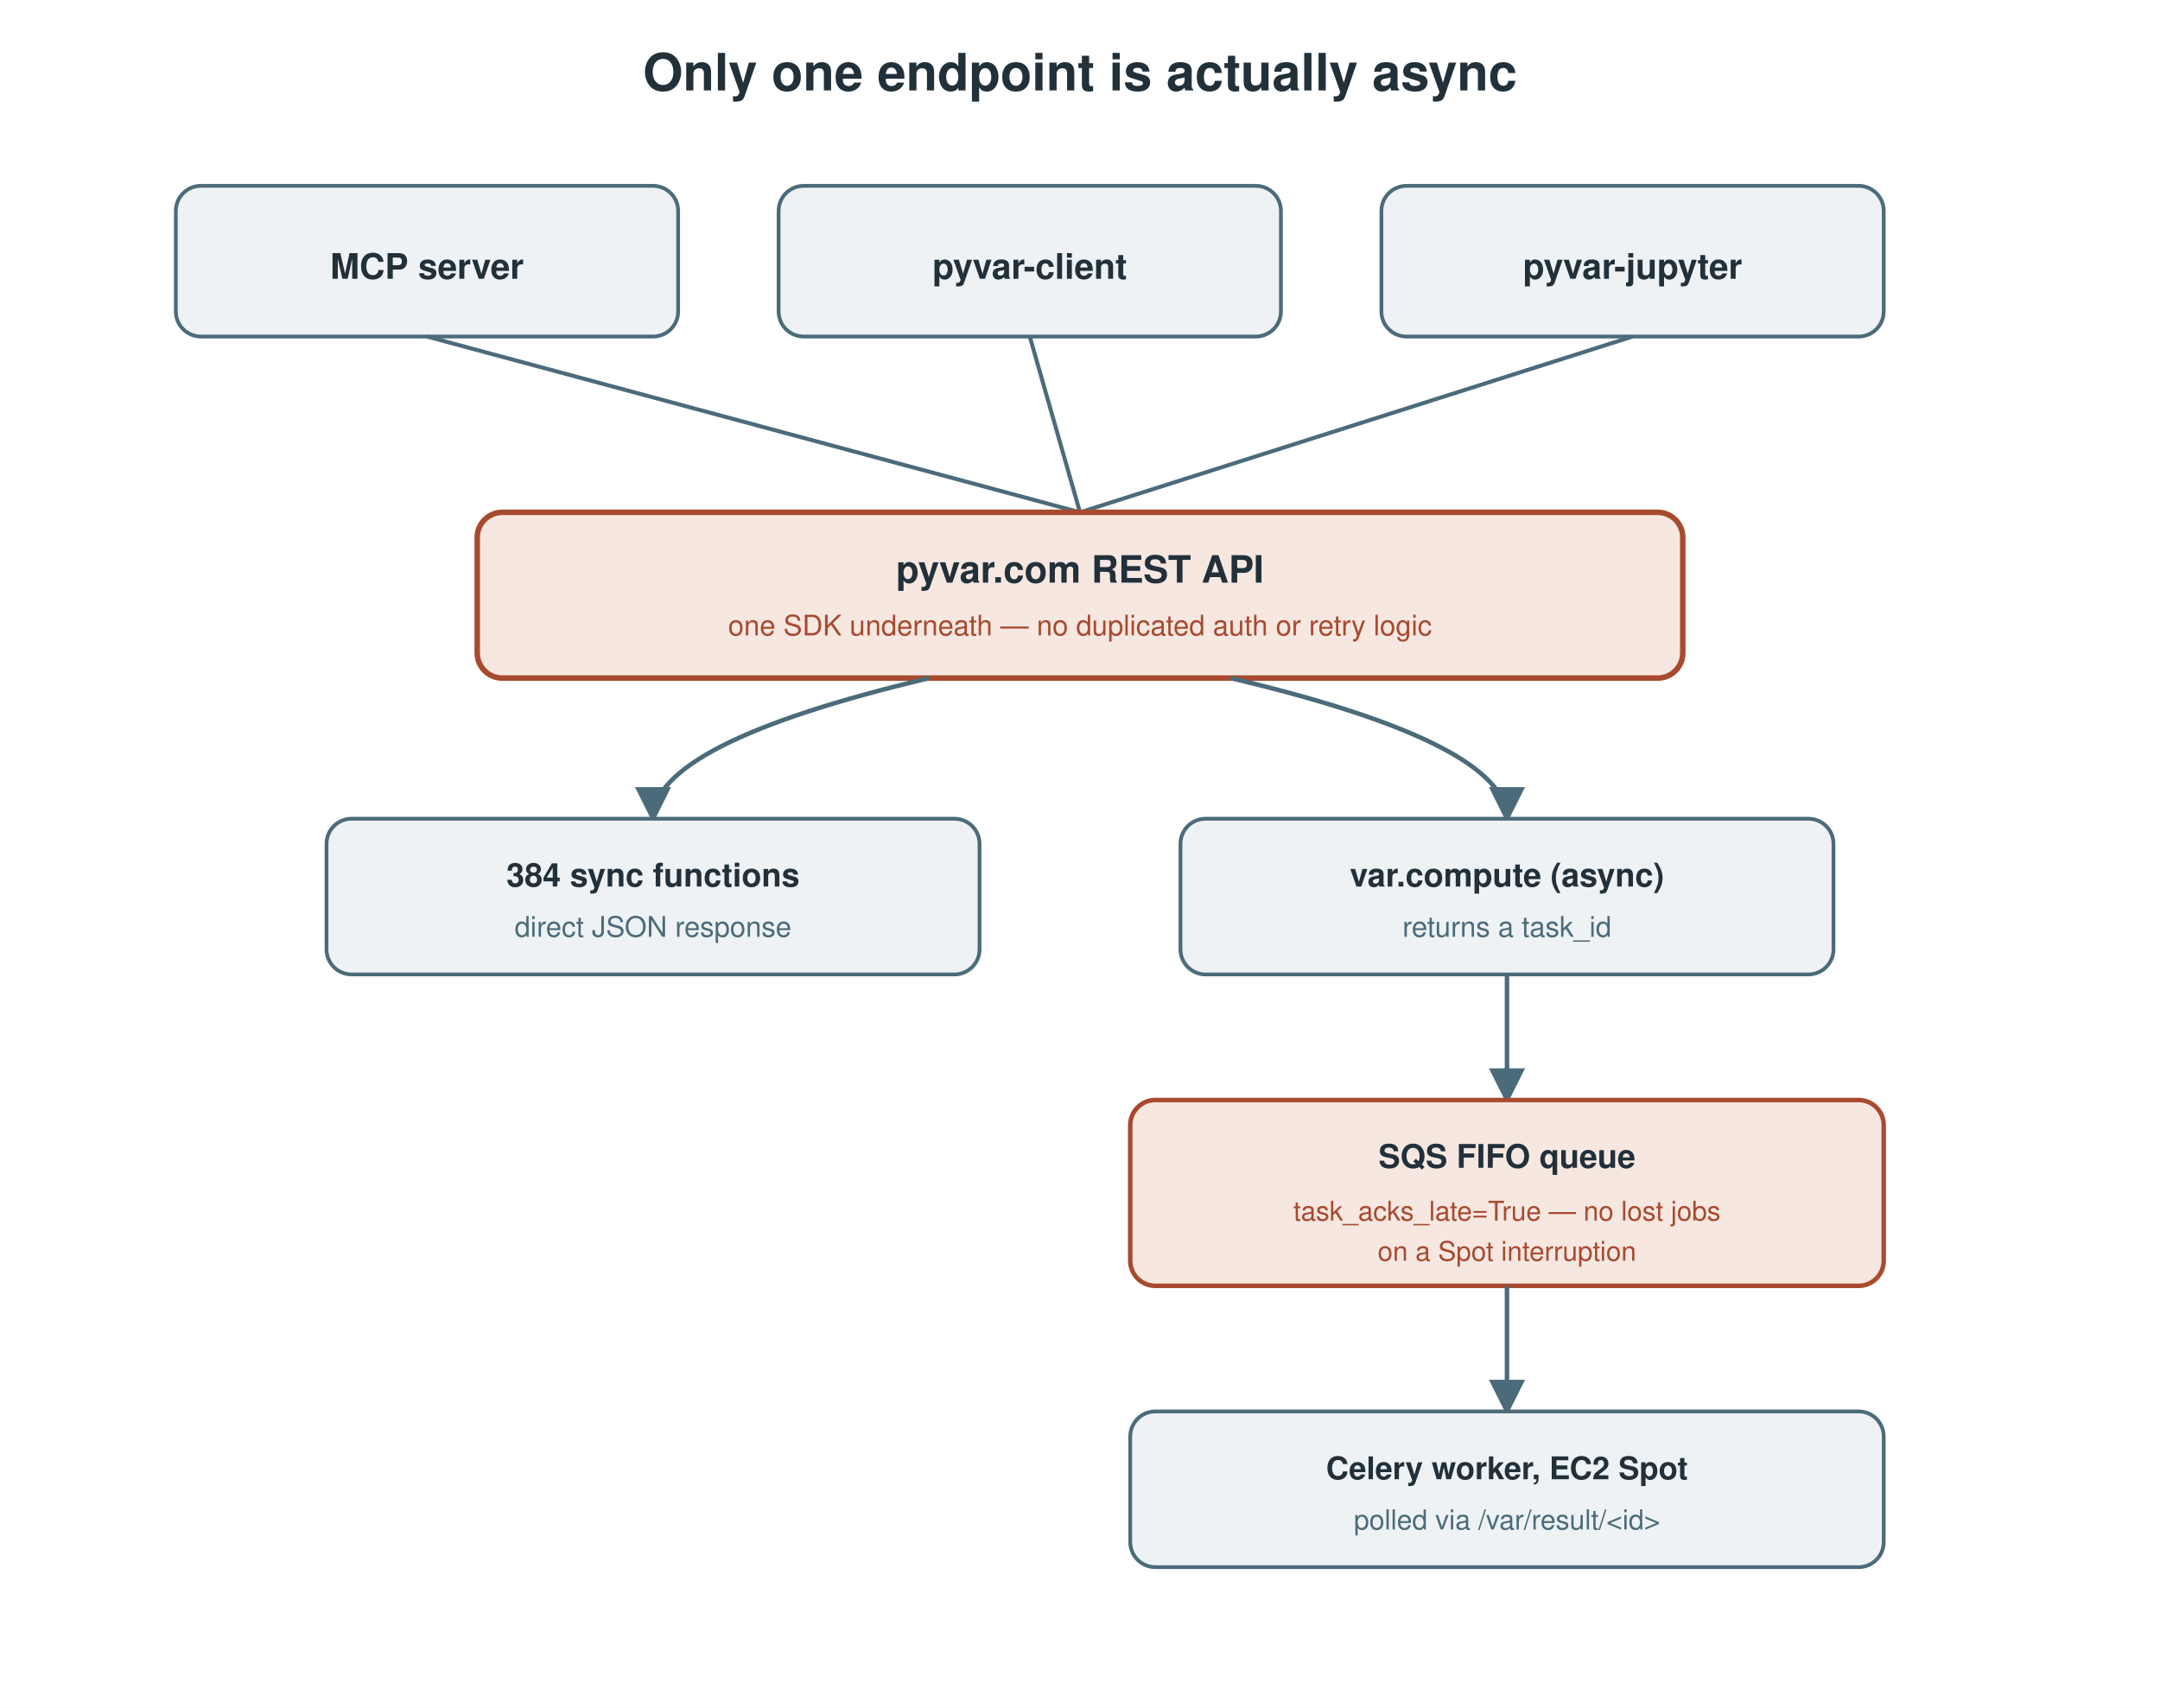
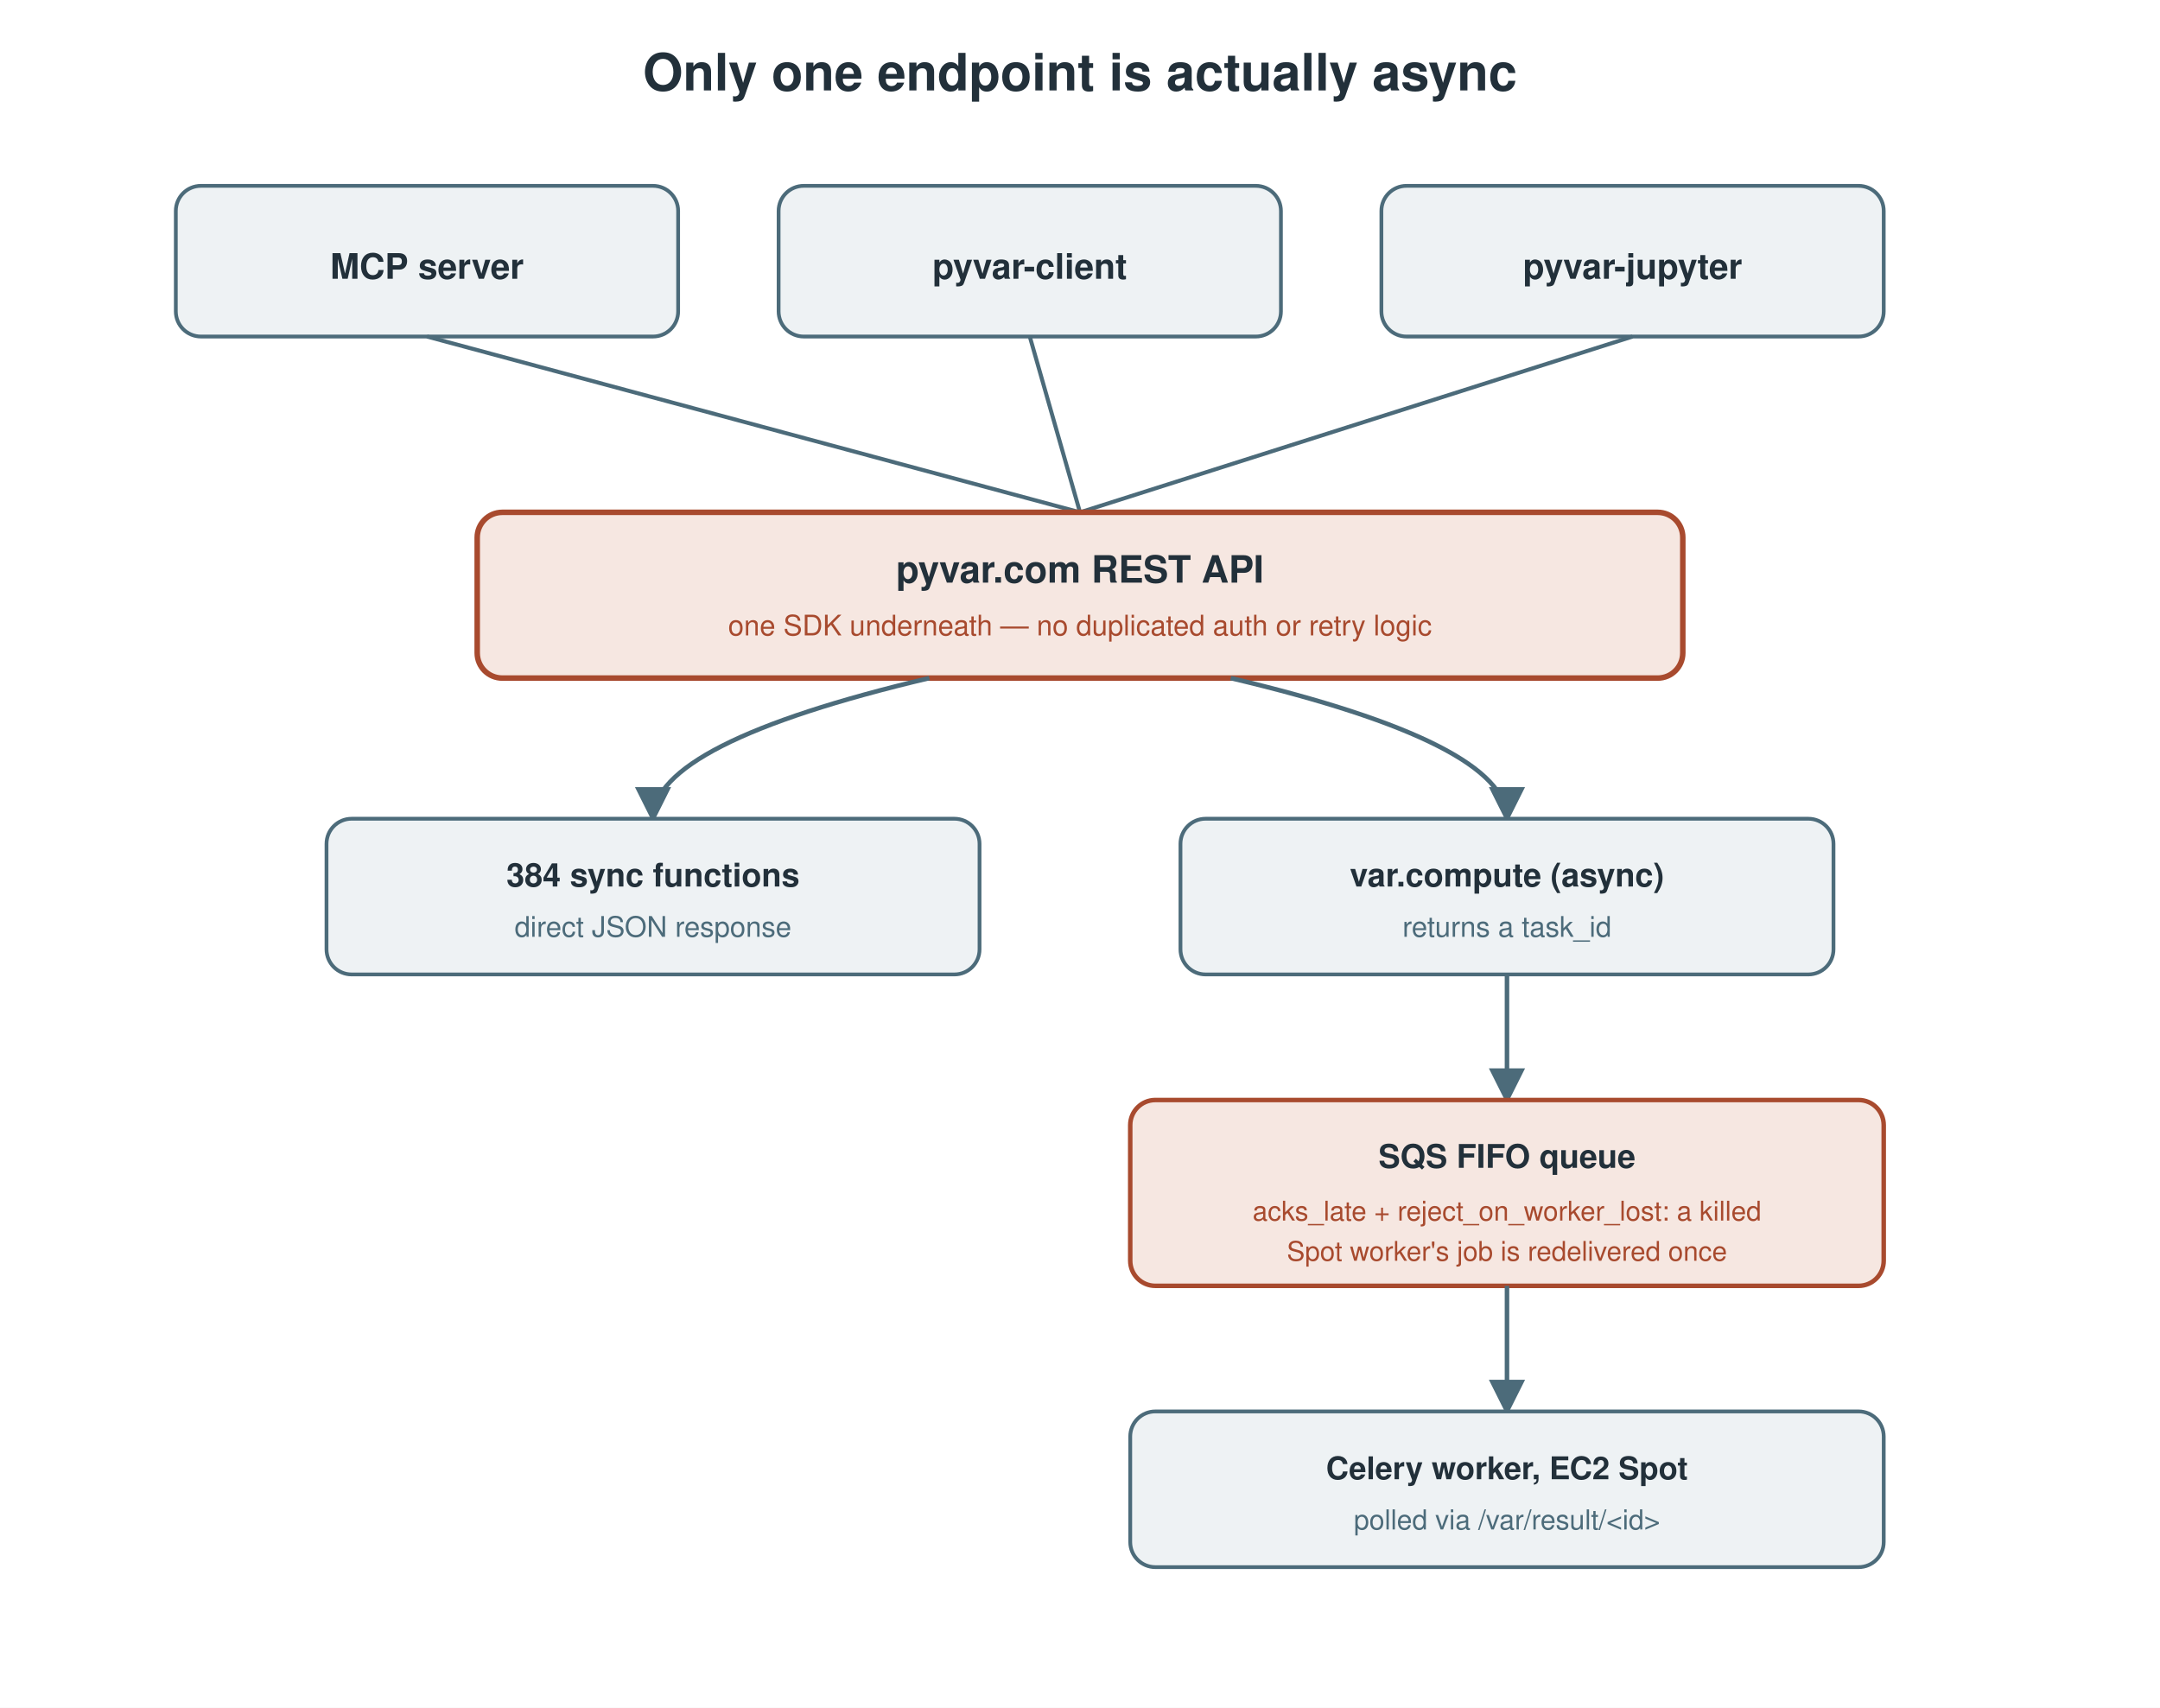
<svg xmlns="http://www.w3.org/2000/svg" width="860" height="680" viewBox="0 0 860 680">
  <rect width="860" height="680" fill="#ffffff" />
  <text x="430.0" y="36" font-family="Helvetica, Arial, sans-serif" font-size="20.5" font-weight="700" fill="#22303a" text-anchor="middle">Only one endpoint is actually async</text>
  <rect x="70" y="74" width="200" height="60" rx="10" fill="#eef2f4" stroke="#4c6b7a" stroke-width="1.5" />
  <text x="170.0" y="111" font-family="Helvetica, Arial, sans-serif" font-size="14" font-weight="700" fill="#22303a" text-anchor="middle">MCP server</text>
  <rect x="310" y="74" width="200" height="60" rx="10" fill="#eef2f4" stroke="#4c6b7a" stroke-width="1.5" />
  <text x="410.0" y="111" font-family="Helvetica, Arial, sans-serif" font-size="14" font-weight="700" fill="#22303a" text-anchor="middle">pyvar-client</text>
  <rect x="550" y="74" width="200" height="60" rx="10" fill="#eef2f4" stroke="#4c6b7a" stroke-width="1.5" />
  <text x="650.0" y="111" font-family="Helvetica, Arial, sans-serif" font-size="14" font-weight="700" fill="#22303a" text-anchor="middle">pyvar-jupyter</text>
  <line x1="170.0" y1="134" x2="430.0" y2="204" stroke="#4c6b7a" stroke-width="1.6" />
  <line x1="410.0" y1="134" x2="430.0" y2="204" stroke="#4c6b7a" stroke-width="1.6" />
  <line x1="650.0" y1="134" x2="430.0" y2="204" stroke="#4c6b7a" stroke-width="1.6" />
  <rect x="190.0" y="204" width="480" height="66" rx="10" fill="#f6e7e1" stroke="#a84a2e" stroke-width="2.2" />
  <text x="430.0" y="232" font-family="Helvetica, Arial, sans-serif" font-size="15" font-weight="700" fill="#22303a" text-anchor="middle">pyvar.com REST API</text>
  <text x="430.0" y="253" font-family="Helvetica, Arial, sans-serif" font-size="11.3" font-weight="normal" fill="#a84a2e" text-anchor="middle">one SDK underneath — no duplicated auth or retry logic</text>
  <defs>
    <marker id="rpL" markerWidth="8" markerHeight="8" refX="7" refY="4" orient="auto">
      <path d="M0,0 L8,4 L0,8 z" fill="#4c6b7a" />
    </marker>
    <marker id="rpR" markerWidth="8" markerHeight="8" refX="7" refY="4" orient="auto">
      <path d="M0,0 L8,4 L0,8 z" fill="#4c6b7a" />
    </marker>
  </defs>
  <path d="M 370.0 270 Q 260.0 296 260.0 326" fill="none" stroke="#4c6b7a" stroke-width="1.8" marker-end="url(#rpL)" />
  <path d="M 490.0 270 Q 600.0 296 600.0 326" fill="none" stroke="#4c6b7a" stroke-width="1.8" marker-end="url(#rpR)" />
  <rect x="130.0" y="326" width="260" height="62" rx="10" fill="#eef2f4" stroke="#4c6b7a" stroke-width="1.5" />
  <text x="260.0" y="353" font-family="Helvetica, Arial, sans-serif" font-size="13" font-weight="700" fill="#22303a" text-anchor="middle">384 sync functions</text>
  <text x="260.0" y="373" font-family="Helvetica, Arial, sans-serif" font-size="11.3" font-weight="normal" fill="#4c6b7a" text-anchor="middle">direct JSON response</text>
  <rect x="470.0" y="326" width="260" height="62" rx="10" fill="#eef2f4" stroke="#4c6b7a" stroke-width="1.5" />
  <text x="600.0" y="353" font-family="Helvetica, Arial, sans-serif" font-size="13" font-weight="700" fill="#22303a" text-anchor="middle">var.compute (async)</text>
  <text x="600.0" y="373" font-family="Helvetica, Arial, sans-serif" font-size="11.3" font-weight="normal" fill="#4c6b7a" text-anchor="middle">returns a task_id</text>
  <defs>
    <marker id="ah73813" markerWidth="8" markerHeight="8" refX="7" refY="4" orient="auto">
      <path d="M0,0 L8,4 L0,8 z" fill="#4c6b7a" />
    </marker>
  </defs>
  <line x1="600.0" y1="388" x2="600.0" y2="438" stroke="#4c6b7a" stroke-width="1.8" marker-end="url(#ah73813)" />
  <rect x="450.0" y="438" width="300" height="74" rx="10" fill="#f6e7e1" stroke="#a84a2e" stroke-width="1.8" />
  <text x="600.0" y="465" font-family="Helvetica, Arial, sans-serif" font-size="13" font-weight="700" fill="#22303a" text-anchor="middle">SQS FIFO queue</text>
-   <text x="600.0" y="486" font-family="Helvetica, Arial, sans-serif" font-size="10.8" font-weight="normal" fill="#a84a2e" text-anchor="middle">task_acks_late=True — no lost jobs</text>
-   <text x="600.0" y="502" font-family="Helvetica, Arial, sans-serif" font-size="10.8" font-weight="normal" fill="#a84a2e" text-anchor="middle">on a Spot interruption</text>
+   <text x="600.0" y="486" font-family="Helvetica, Arial, sans-serif" font-size="10.8" font-weight="normal" fill="#a84a2e" text-anchor="middle">acks_late + reject_on_worker_lost: a killed</text>
+   <text x="600.0" y="502" font-family="Helvetica, Arial, sans-serif" font-size="10.8" font-weight="normal" fill="#a84a2e" text-anchor="middle">Spot worker's job is redelivered once</text>
  <defs>
    <marker id="ah81705" markerWidth="8" markerHeight="8" refX="7" refY="4" orient="auto">
      <path d="M0,0 L8,4 L0,8 z" fill="#4c6b7a" />
    </marker>
  </defs>
  <line x1="600.0" y1="512" x2="600.0" y2="562" stroke="#4c6b7a" stroke-width="1.8" marker-end="url(#ah81705)" />
  <rect x="450.0" y="562" width="300" height="62" rx="10" fill="#eef2f4" stroke="#4c6b7a" stroke-width="1.5" />
  <text x="600.0" y="589" font-family="Helvetica, Arial, sans-serif" font-size="12.5" font-weight="700" fill="#22303a" text-anchor="middle">Celery worker, EC2 Spot</text>
  <text x="600.0" y="609" font-family="Helvetica, Arial, sans-serif" font-size="11" font-weight="normal" fill="#4c6b7a" text-anchor="middle">polled via /var/result/&lt;id&gt;</text>
</svg>
